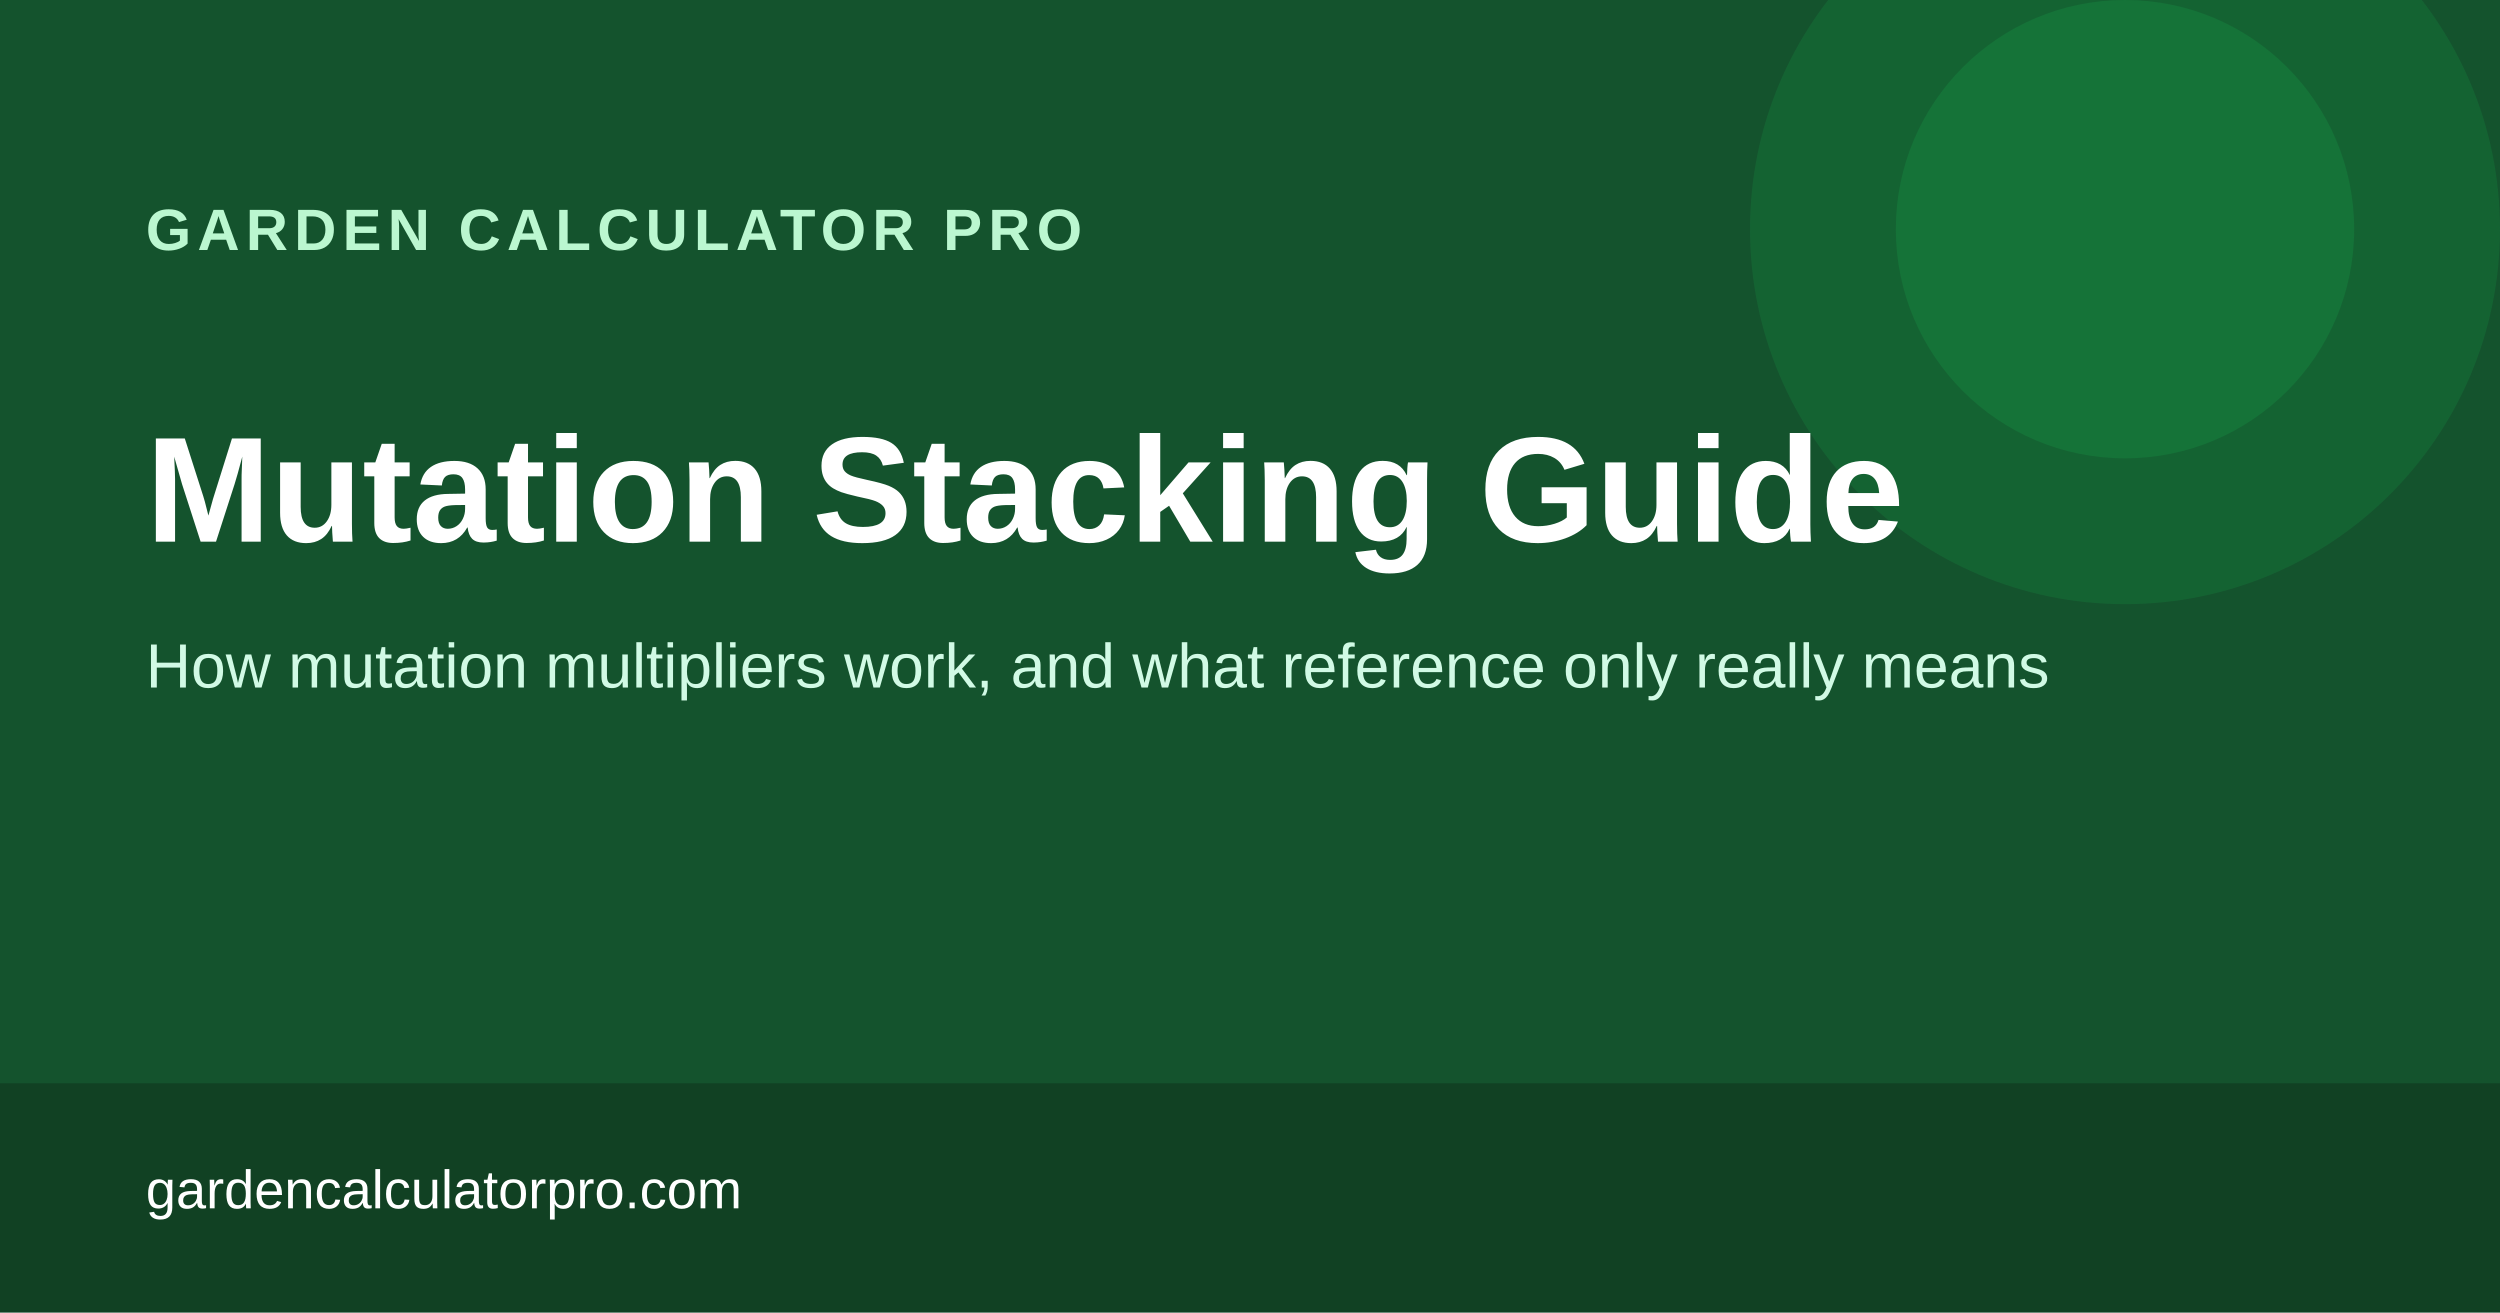
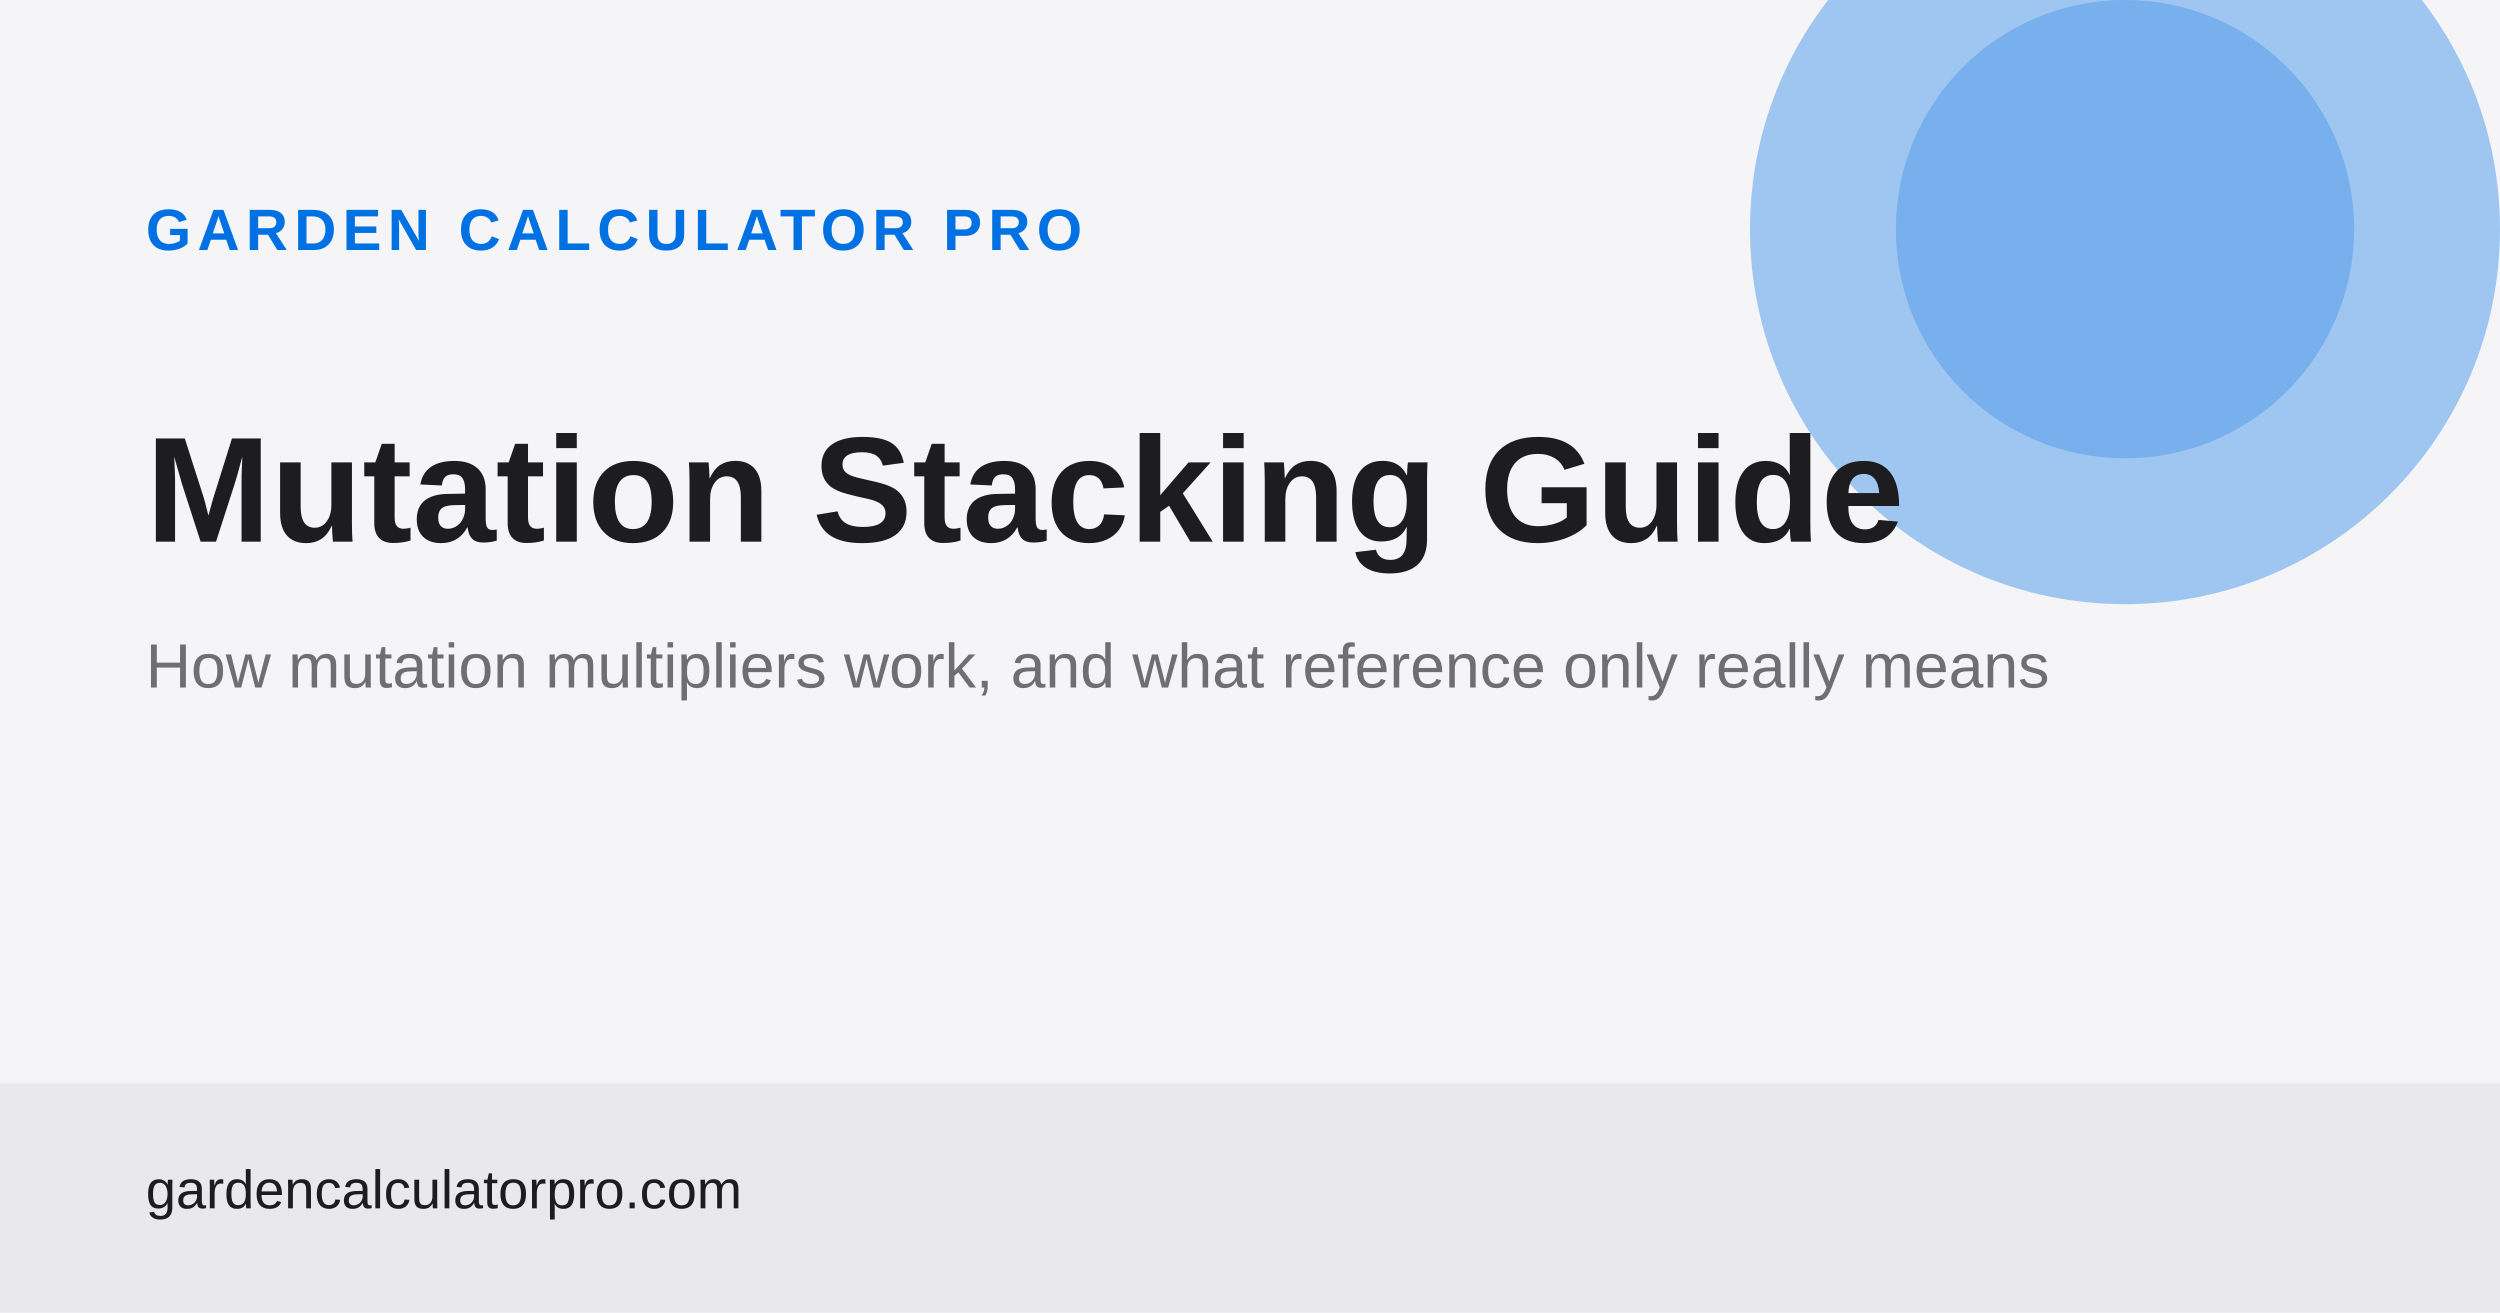
<svg xmlns="http://www.w3.org/2000/svg" width="1200" height="630" viewBox="0 0 1200 630" role="img" aria-label="Mutation Stacking Guide">
-   <rect width="1200" height="630" fill="#14532d" />
-   <circle cx="1020" cy="110" r="180" fill="#15803d" opacity="0.35" />
-   <circle cx="1020" cy="110" r="110" fill="#16a34a" opacity="0.25" />
-   <rect x="0" y="520" width="1200" height="110" fill="#0b1f12" opacity="0.35" />
-   <text x="70" y="120" font-family="Arial, Helvetica, sans-serif" font-size="28" font-weight="700" letter-spacing="3" fill="#bbf7d0">GARDEN CALCULATOR PRO</text>
-   <text x="70" y="260" font-family="Arial, Helvetica, sans-serif" font-size="72" font-weight="800" fill="#ffffff">Mutation Stacking Guide</text>
-   <text x="70" y="330" font-family="Arial, Helvetica, sans-serif" font-size="30" fill="#d1fae5">How mutation multipliers work, and what reference only really means</text>
-   <text x="70" y="580" font-family="Arial, Helvetica, sans-serif" font-size="26" fill="#ffffff">gardencalculatorpro.com</text>
+   <rect width="1200" height="630" fill="#f5f5f7" />
+   <circle cx="1020" cy="110" r="180" fill="#0071e3" opacity="0.35" />
+   <circle cx="1020" cy="110" r="110" fill="#0071e3" opacity="0.25" />
+   <rect x="0" y="520" width="1200" height="110" fill="#e8e8ed" />
+   <text x="70" y="120" font-family="Arial, Helvetica, sans-serif" font-size="28" font-weight="700" letter-spacing="3" fill="#0071e3">GARDEN CALCULATOR PRO</text>
+   <text x="70" y="260" font-family="Arial, Helvetica, sans-serif" font-size="72" font-weight="800" fill="#1d1d1f">Mutation Stacking Guide</text>
+   <text x="70" y="330" font-family="Arial, Helvetica, sans-serif" font-size="30" fill="#6e6e73">How mutation multipliers work, and what reference only really means</text>
+   <text x="70" y="580" font-family="Arial, Helvetica, sans-serif" font-size="26" fill="#1d1d1f">gardencalculatorpro.com</text>
</svg>
